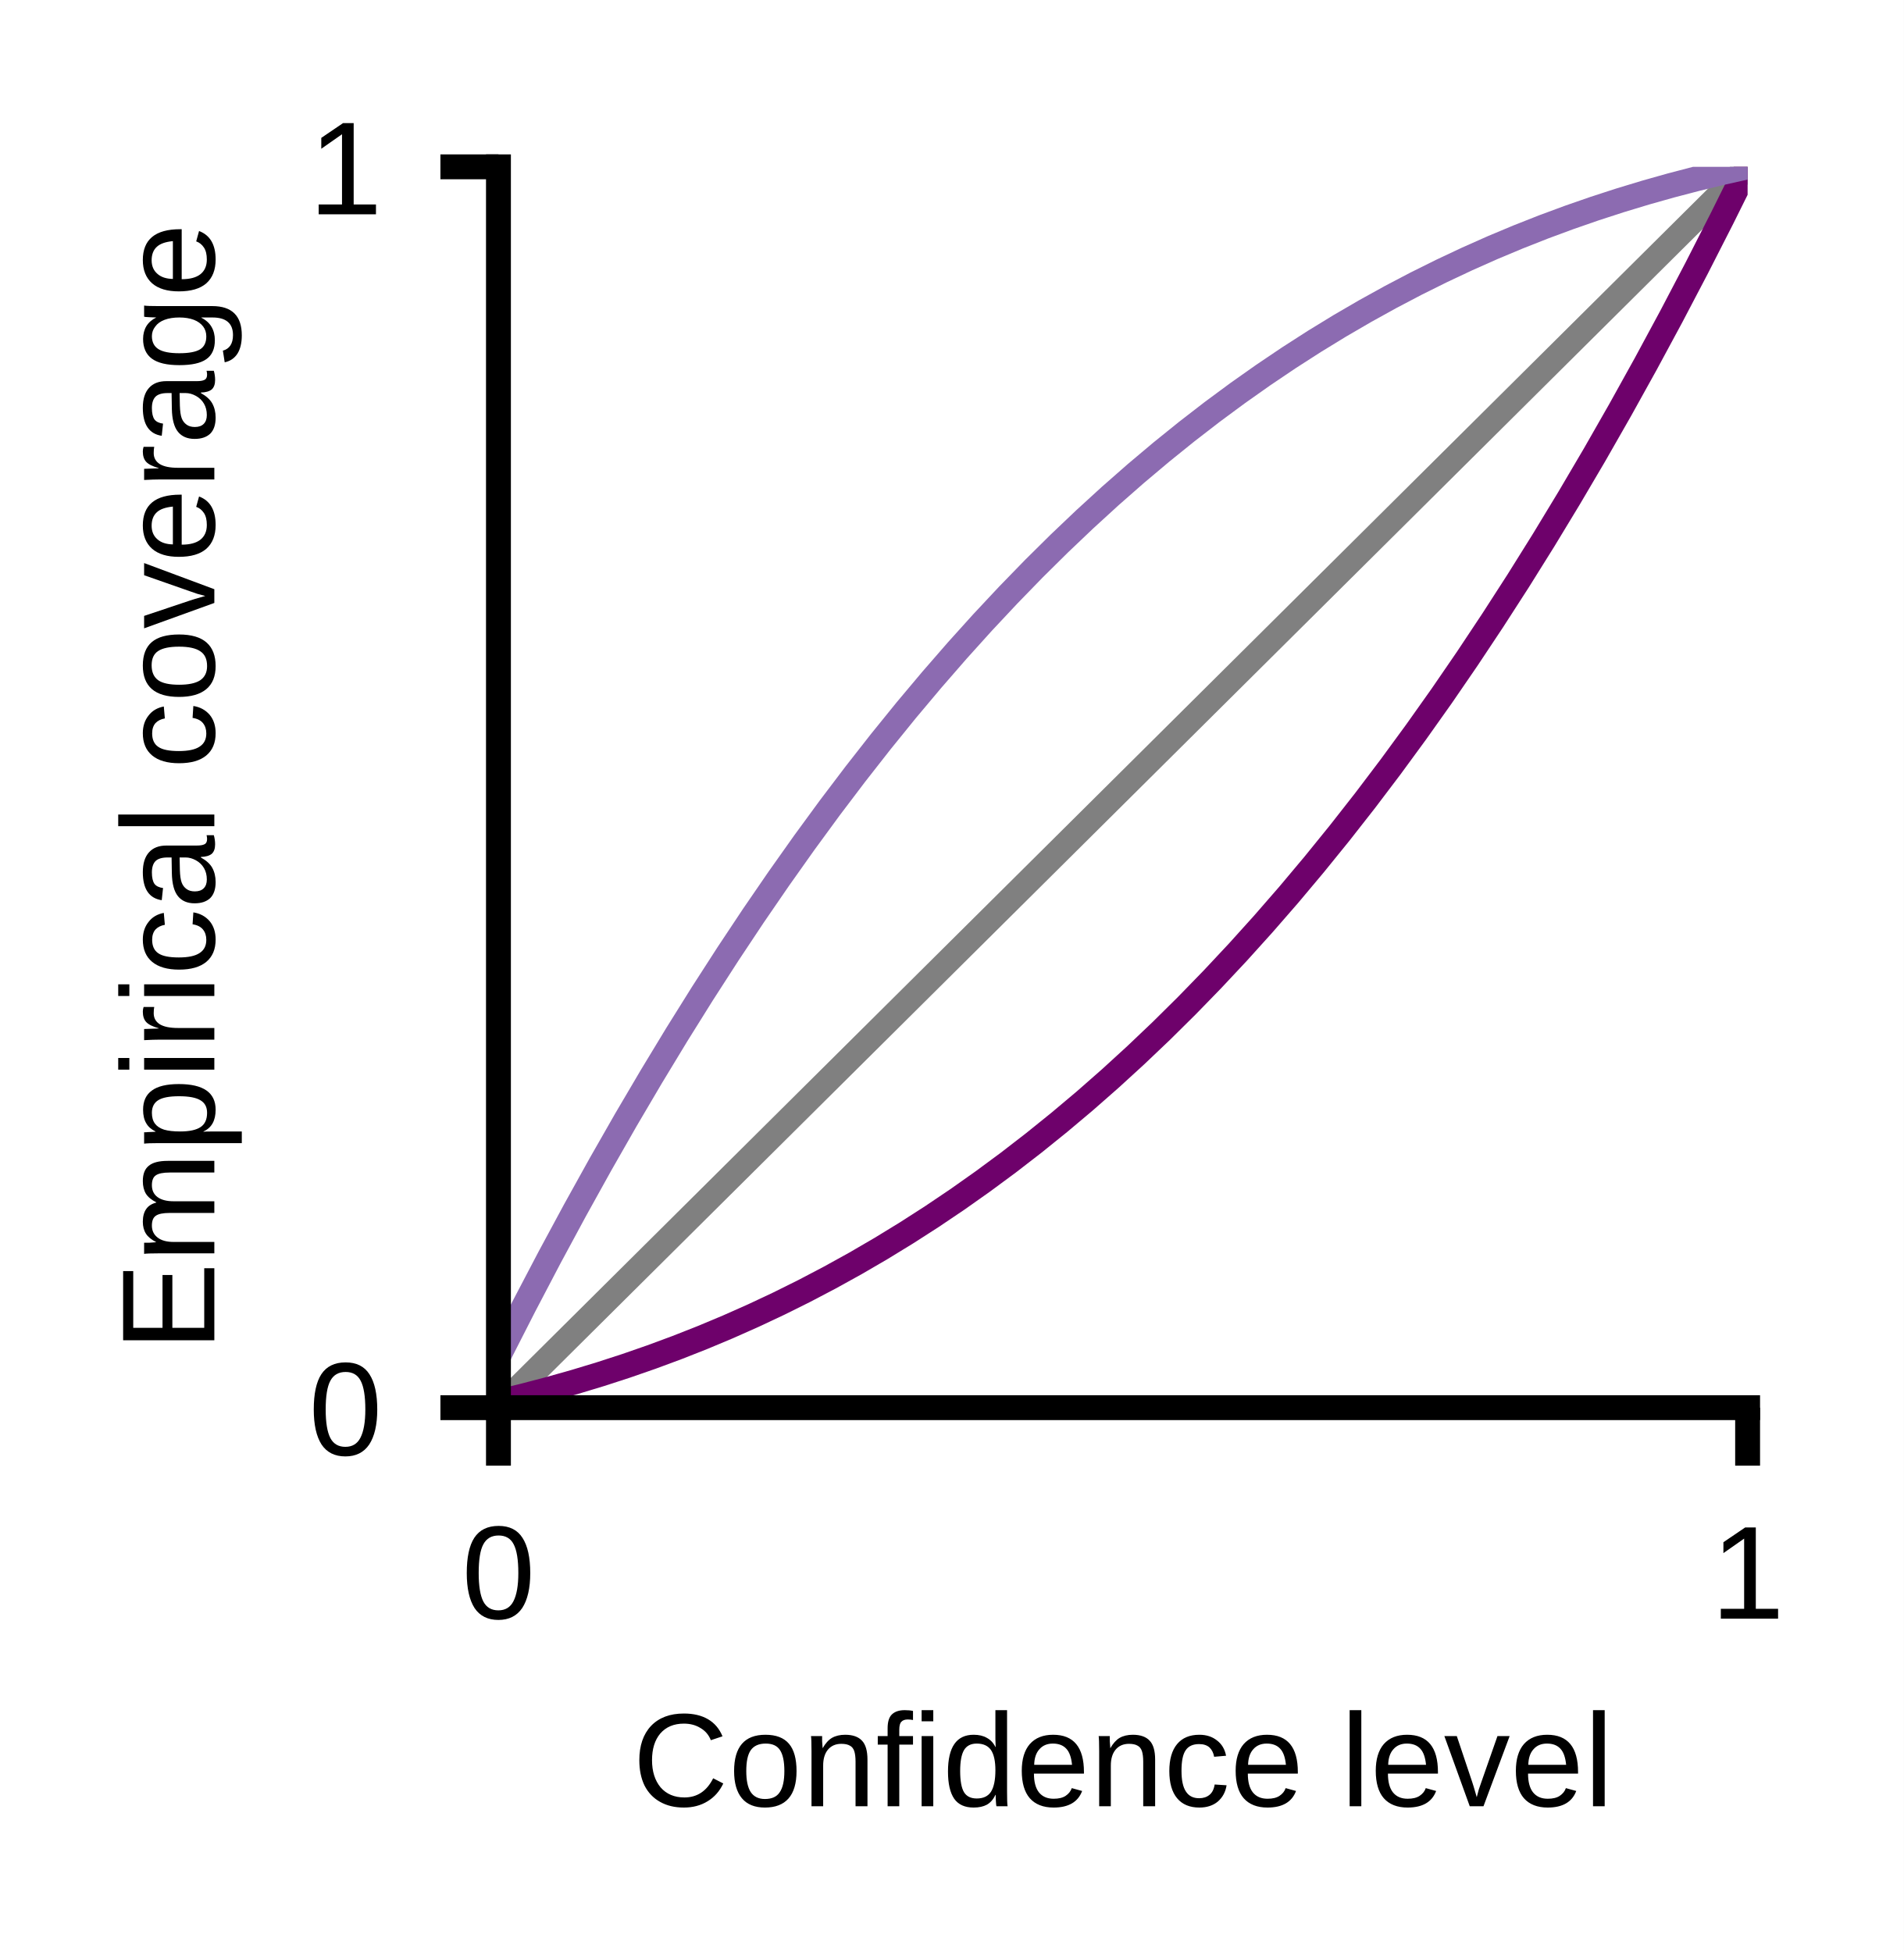
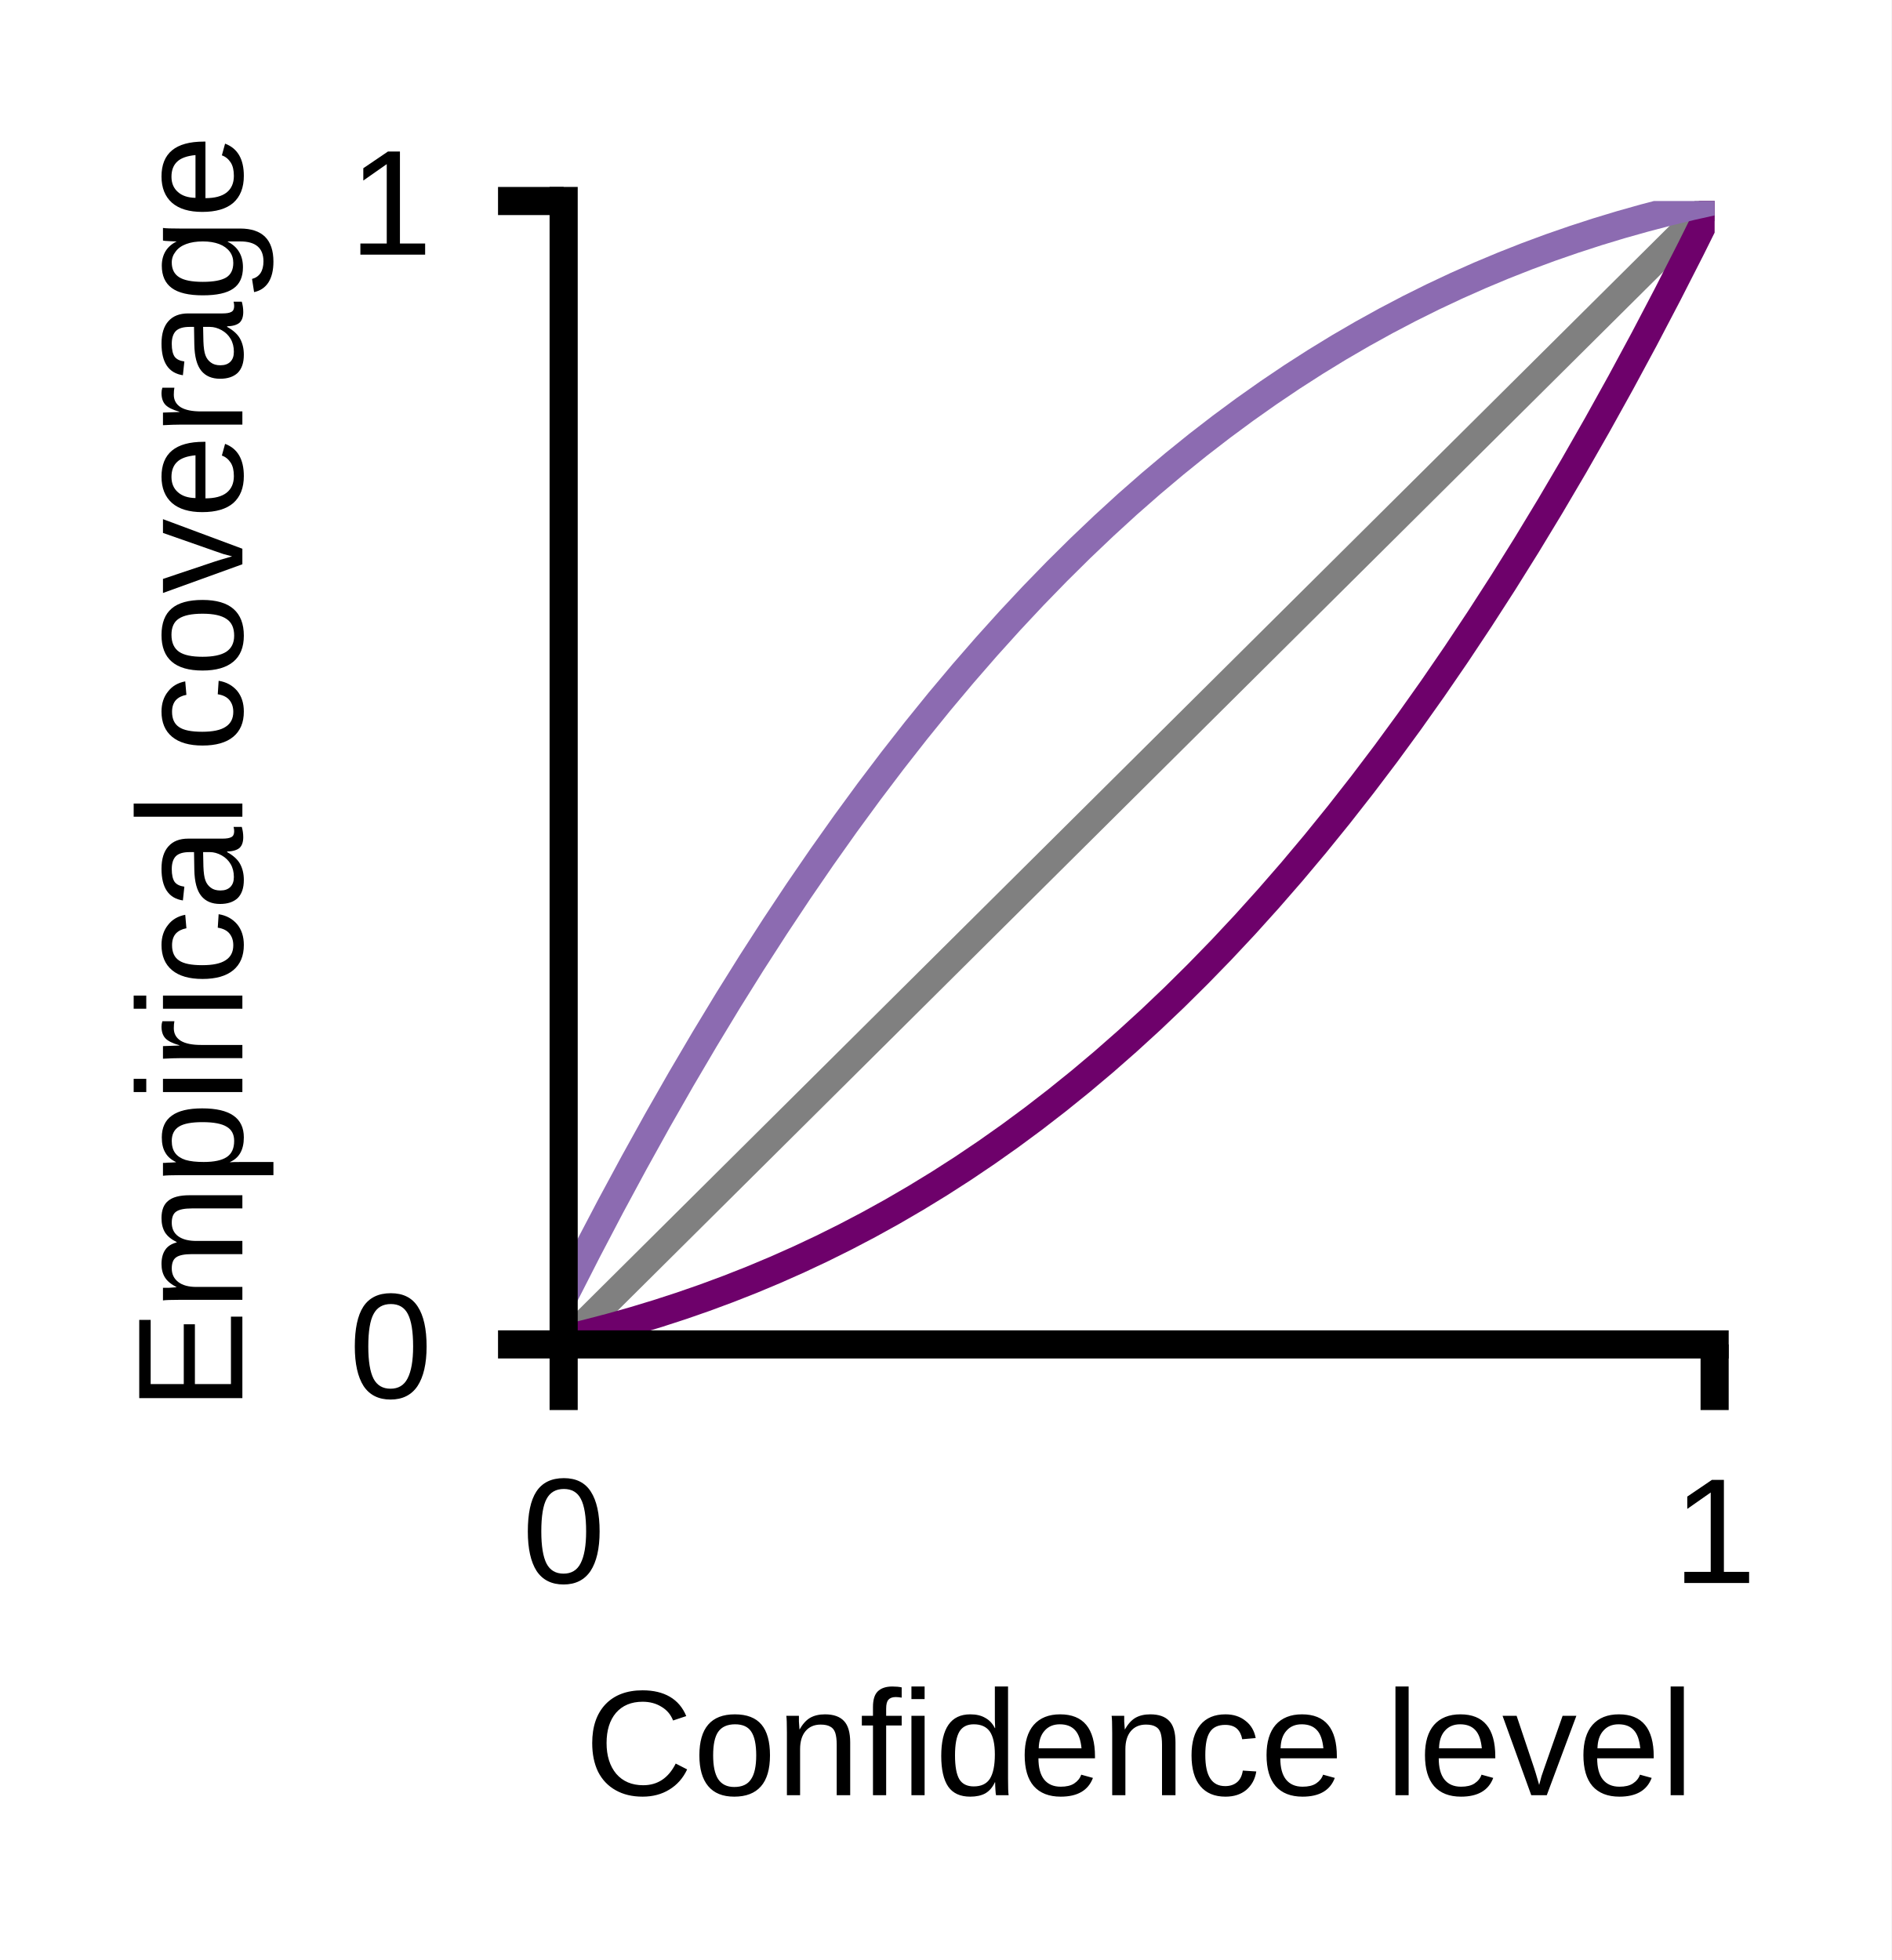
- <svg xmlns="http://www.w3.org/2000/svg" xmlns:xlink="http://www.w3.org/1999/xlink" width="114.813pt" height="117.74pt" viewBox="0 0 114.813 117.74" version="1.1">
+ <svg xmlns="http://www.w3.org/2000/svg" xmlns:xlink="http://www.w3.org/1999/xlink" width="100.863pt" height="104.536pt" viewBox="0 0 100.863 104.536" version="1.1">
  <defs>
    <style type="text/css">*{stroke-linejoin: round; stroke-linecap: butt}</style>
  </defs>
  <g id="figure_1">
    <g id="patch_1">
-       <path d="M 0 117.74  L 114.813 117.74  L 114.813 0  L 0 0  z " style="fill: #ffffff" />
+       <path d="M 0 104.536  L 100.863 104.536  L 100.863 -0  L 0 -0  z " style="fill: #ffffff" />
    </g>
    <g id="axes_1">
      <g id="patch_2">
-         <path d="M 30.059 84.907  L 105.389 84.907  L 105.389 10.063  L 30.059 10.063  z " style="fill: #ffffff" />
+         <path d="M 30.059 71.704  L 91.439 71.704  L 91.439 10.72  L 30.059 10.72  z " style="fill: #ffffff" />
      </g>
      <g id="matplotlib.axis_1">
        <g id="xtick_1">
          <g id="line2d_1">
            <defs>
-               <path id="m40e72bb734" d="M 0 0  L 0 3.5  " style="stroke: #000000; stroke-width: 1.5" />
+               <path id="m33fef4c6d6" d="M 0 0  L 0 3.5  " style="stroke: #000000; stroke-width: 1.5" />
            </defs>
            <g>
-               <use xlink:href="#m40e72bb734" x="30.059" y="84.907" style="stroke: #000000; stroke-width: 1.5" />
+               <use xlink:href="#m33fef4c6d6" x="30.059" y="71.704" style="stroke: #000000; stroke-width: 1.5" />
            </g>
          </g>
          <g id="text_1">
-             <text style="font: 8px 'Arial'; text-anchor: middle" x="30.059" y="97.633" transform="rotate(-0, 30.05875, 97.63338)">0</text>
+             <text style="font: 8px 'Arial'; text-anchor: middle" x="30.059" y="84.43" transform="rotate(-0, 30.05875, 84.43013)">0</text>
          </g>
        </g>
        <g id="xtick_2">
          <g id="line2d_2">
            <g>
-               <use xlink:href="#m40e72bb734" x="105.389" y="84.907" style="stroke: #000000; stroke-width: 1.5" />
+               <use xlink:href="#m33fef4c6d6" x="91.439" y="71.704" style="stroke: #000000; stroke-width: 1.5" />
            </g>
          </g>
          <g id="text_2">
-             <text style="font: 8px 'Arial'; text-anchor: middle" x="105.389" y="97.633" transform="rotate(-0, 105.3888, 97.63338)">1</text>
+             <text style="font: 8px 'Arial'; text-anchor: middle" x="91.439" y="84.43" transform="rotate(-0, 91.43875, 84.43013)">1</text>
          </g>
        </g>
        <g id="text_3">
-           <text style="font: 8px 'Arial'; text-anchor: middle" x="67.724" y="108.95" transform="rotate(-0, 67.72375, 108.9496)">Confidence level</text>
+           <text style="font: 8px 'Arial'; text-anchor: middle" x="60.749" y="95.746" transform="rotate(-0, 60.74875, 95.74638)">Confidence level</text>
        </g>
      </g>
      <g id="matplotlib.axis_2">
        <g id="ytick_1">
          <g id="line2d_3">
            <defs>
-               <path id="mc5e7045857" d="M 0 0  L -3.5 0  " style="stroke: #000000; stroke-width: 1.5" />
+               <path id="m93cbba7647" d="M 0 0  L -3.5 0  " style="stroke: #000000; stroke-width: 1.5" />
            </defs>
            <g>
-               <use xlink:href="#mc5e7045857" x="30.059" y="84.907" style="stroke: #000000; stroke-width: 1.5" />
+               <use xlink:href="#m93cbba7647" x="30.059" y="71.704" style="stroke: #000000; stroke-width: 1.5" />
            </g>
          </g>
          <g id="text_4">
-             <text style="font: 8px 'Arial'; text-anchor: end" x="23.059" y="87.77" transform="rotate(-0, 23.05875, 87.77025)">0</text>
+             <text style="font: 8px 'Arial'; text-anchor: end" x="23.059" y="74.567" transform="rotate(-0, 23.05875, 74.567)">0</text>
          </g>
        </g>
        <g id="ytick_2">
          <g id="line2d_4">
            <g>
-               <use xlink:href="#mc5e7045857" x="30.059" y="10.063" style="stroke: #000000; stroke-width: 1.5" />
+               <use xlink:href="#m93cbba7647" x="30.059" y="10.72" style="stroke: #000000; stroke-width: 1.5" />
            </g>
          </g>
          <g id="text_5">
-             <text style="font: 8px 'Arial'; text-anchor: end" x="23.059" y="12.926" transform="rotate(-0, 23.05875, 12.92625)">1</text>
+             <text style="font: 8px 'Arial'; text-anchor: end" x="23.059" y="13.583" transform="rotate(-0, 23.05875, 13.583)">1</text>
          </g>
        </g>
        <g id="text_6">
-           <text style="font: 8px 'Arial'; text-anchor: middle" x="12.926" y="47.485" transform="rotate(-90, 12.92625, 47.48512)">Empirical coverage</text>
+           <text style="font: 8px 'Arial'; text-anchor: middle" x="12.926" y="41.212" transform="rotate(-90, 12.92625, 41.21187)">Empirical coverage</text>
        </g>
      </g>
      <g id="line2d_5">
-         <path d="M 30.059 84.907  L 105.389 10.063  " clip-path="url(#pc679e50591)" style="fill: none; stroke: #808080; stroke-width: 1.5; stroke-linecap: square" />
+         <path d="M 30.059 71.704  L 91.439 10.72  " clip-path="url(#pa132b80776)" style="fill: none; stroke: #808080; stroke-width: 1.5; stroke-linecap: square" />
      </g>
      <g id="line2d_6">
-         <path d="M 30.059 84.563  L 31.596 84.19  L 33.133 83.787  L 34.671 83.353  L 36.208 82.887  L 37.745 82.388  L 39.283 81.854  L 40.82 81.285  L 42.358 80.679  L 43.895 80.035  L 45.432 79.352  L 46.97 78.629  L 48.507 77.865  L 50.044 77.058  L 51.582 76.208  L 53.119 75.313  L 54.656 74.372  L 56.194 73.384  L 57.731 72.348  L 59.268 71.262  L 60.806 70.126  L 62.343 68.938  L 63.88 67.698  L 65.418 66.404  L 66.955 65.054  L 68.492 63.648  L 70.03 62.185  L 71.567 60.664  L 73.104 59.083  L 74.642 57.441  L 76.179 55.737  L 77.717 53.97  L 79.254 52.138  L 80.791 50.242  L 82.329 48.278  L 83.866 46.247  L 85.403 44.147  L 86.941 41.978  L 88.478 39.737  L 90.015 37.423  L 91.553 35.037  L 93.09 32.576  L 94.627 30.039  L 96.165 27.425  L 97.702 24.733  L 99.239 21.962  L 100.777 19.111  L 102.314 16.178  L 103.851 13.162  L 105.389 10.063  " clip-path="url(#pc679e50591)" style="fill: none; stroke: #6e016b; stroke-width: 1.5; stroke-linecap: square" />
+         <path d="M 30.059 71.423  L 31.311 71.119  L 32.564 70.791  L 33.817 70.438  L 35.069 70.058  L 36.322 69.651  L 37.575 69.216  L 38.827 68.752  L 40.08 68.259  L 41.333 67.734  L 42.585 67.178  L 43.838 66.589  L 45.091 65.966  L 46.343 65.309  L 47.596 64.616  L 48.849 63.886  L 50.101 63.12  L 51.354 62.315  L 52.607 61.47  L 53.859 60.586  L 55.112 59.66  L 56.364 58.692  L 57.617 57.682  L 58.87 56.627  L 60.122 55.527  L 61.375 54.382  L 62.628 53.19  L 63.88 51.95  L 65.133 50.662  L 66.386 49.324  L 67.638 47.935  L 68.891 46.496  L 70.144 45.003  L 71.396 43.458  L 72.649 41.858  L 73.902 40.203  L 75.154 38.492  L 76.407 36.724  L 77.66 34.898  L 78.912 33.013  L 80.165 31.069  L 81.418 29.063  L 82.67 26.996  L 83.923 24.866  L 85.175 22.673  L 86.428 20.415  L 87.681 18.092  L 88.933 15.702  L 90.186 13.245  L 91.439 10.72  " clip-path="url(#pa132b80776)" style="fill: none; stroke: #6e016b; stroke-width: 1.5; stroke-linecap: square" />
      </g>
      <g id="line2d_7">
-         <path d="M 30.059 81.808  L 31.596 78.793  L 33.133 75.86  L 34.671 73.008  L 36.208 70.237  L 37.745 67.545  L 39.283 64.932  L 40.82 62.395  L 42.358 59.933  L 43.895 57.547  L 45.432 55.234  L 46.97 52.993  L 48.507 50.823  L 50.044 48.723  L 51.582 46.692  L 53.119 44.729  L 54.656 42.832  L 56.194 41.001  L 57.731 39.234  L 59.268 37.53  L 60.806 35.888  L 62.343 34.306  L 63.88 32.785  L 65.418 31.322  L 66.955 29.916  L 68.492 28.567  L 70.03 27.272  L 71.567 26.032  L 73.104 24.844  L 74.642 23.708  L 76.179 22.623  L 77.717 21.586  L 79.254 20.598  L 80.791 19.657  L 82.329 18.762  L 83.866 17.912  L 85.403 17.105  L 86.941 16.341  L 88.478 15.618  L 90.015 14.935  L 91.553 14.291  L 93.09 13.685  L 94.627 13.116  L 96.165 12.582  L 97.702 12.083  L 99.239 11.617  L 100.777 11.183  L 102.314 10.781  L 103.851 10.407  L 105.389 10.063  " clip-path="url(#pc679e50591)" style="fill: none; stroke: #8c6bb1; stroke-width: 1.5; stroke-linecap: square" />
+         <path d="M 30.059 69.179  L 31.311 66.722  L 32.564 64.332  L 33.817 62.009  L 35.069 59.751  L 36.322 57.557  L 37.575 55.428  L 38.827 53.36  L 40.08 51.355  L 41.333 49.41  L 42.585 47.525  L 43.838 45.699  L 45.091 43.931  L 46.343 42.221  L 47.596 40.566  L 48.849 38.966  L 50.101 37.42  L 51.354 35.928  L 52.607 34.488  L 53.859 33.1  L 55.112 31.762  L 56.364 30.474  L 57.617 29.234  L 58.87 28.042  L 60.122 26.896  L 61.375 25.797  L 62.628 24.742  L 63.88 23.731  L 65.133 22.764  L 66.386 21.838  L 67.638 20.954  L 68.891 20.109  L 70.144 19.304  L 71.396 18.537  L 72.649 17.808  L 73.902 17.115  L 75.154 16.458  L 76.407 15.835  L 77.66 15.246  L 78.912 14.69  L 80.165 14.165  L 81.418 13.671  L 82.67 13.207  L 83.923 12.773  L 85.175 12.366  L 86.428 11.986  L 87.681 11.633  L 88.933 11.304  L 90.186 11  L 91.439 10.72  " clip-path="url(#pa132b80776)" style="fill: none; stroke: #8c6bb1; stroke-width: 1.5; stroke-linecap: square" />
      </g>
      <g id="patch_3">
-         <path d="M 30.059 84.907  L 30.059 10.063  " style="fill: none; stroke: #000000; stroke-width: 1.5; stroke-linejoin: miter; stroke-linecap: square" />
+         <path d="M 30.059 71.704  L 30.059 10.72  " style="fill: none; stroke: #000000; stroke-width: 1.5; stroke-linejoin: miter; stroke-linecap: square" />
      </g>
      <g id="patch_4">
-         <path d="M 30.059 84.907  L 105.389 84.907  " style="fill: none; stroke: #000000; stroke-width: 1.5; stroke-linejoin: miter; stroke-linecap: square" />
+         <path d="M 30.059 71.704  L 91.439 71.704  " style="fill: none; stroke: #000000; stroke-width: 1.5; stroke-linejoin: miter; stroke-linecap: square" />
      </g>
    </g>
  </g>
  <defs>
-     <clipPath id="pc679e50591">
-       <rect x="30.059" y="10.063" width="75.33" height="74.844" />
+     <clipPath id="pa132b80776">
+       <rect x="30.059" y="10.72" width="61.38" height="60.984" />
    </clipPath>
  </defs>
</svg>
